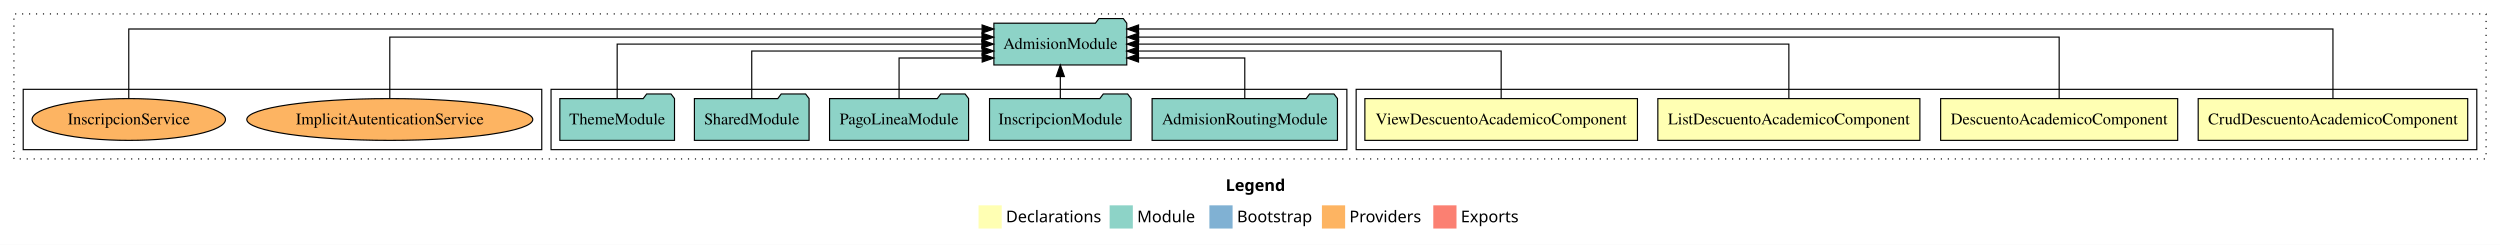
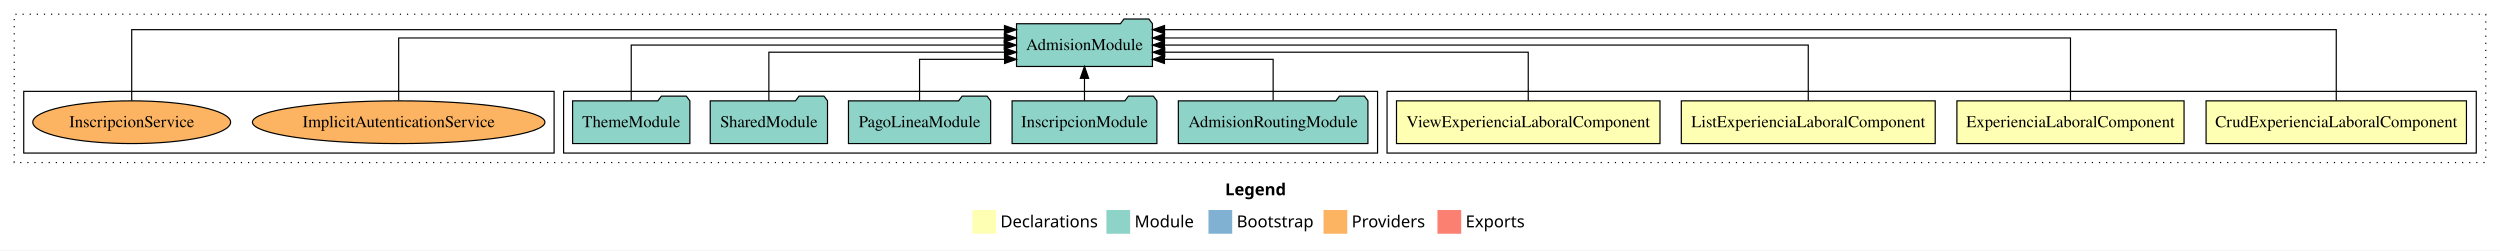
- <svg xmlns="http://www.w3.org/2000/svg" width="2155pt" height="211pt" viewBox="0.00 0.00 2155.00 211.00">
+ <svg xmlns="http://www.w3.org/2000/svg" width="2107pt" height="211pt" viewBox="0.00 0.00 2107.00 211.00">
  <g id="graph0" class="graph" transform="scale(1 1) rotate(0) translate(4 207)">
-     <polygon fill="#ffffff" stroke="transparent" points="-4,4 -4,-207 2151,-207 2151,4 -4,4" />
-     <text text-anchor="start" x="1052.509" y="-42.4" font-family="sans-serif" font-weight="bold" font-size="14.00" fill="#000000">Legend</text>
-     <polygon fill="#ffffb3" stroke="transparent" points="839.5,-10 839.5,-30 859.5,-30 859.5,-10 839.5,-10" />
-     <text text-anchor="start" x="863.129" y="-15.4" font-family="sans-serif" font-size="14.00" fill="#000000">  Declarations</text>
-     <polygon fill="#8dd3c7" stroke="transparent" points="952.5,-10 952.5,-30 972.5,-30 972.5,-10 952.5,-10" />
-     <text text-anchor="start" x="976.225" y="-15.4" font-family="sans-serif" font-size="14.00" fill="#000000">  Module</text>
-     <polygon fill="#80b1d3" stroke="transparent" points="1038.5,-10 1038.5,-30 1058.5,-30 1058.5,-10 1038.5,-10" />
-     <text text-anchor="start" x="1062.281" y="-15.4" font-family="sans-serif" font-size="14.00" fill="#000000">  Bootstrap</text>
-     <polygon fill="#fdb462" stroke="transparent" points="1135.5,-10 1135.5,-30 1155.5,-30 1155.5,-10 1135.5,-10" />
-     <text text-anchor="start" x="1159.173" y="-15.4" font-family="sans-serif" font-size="14.00" fill="#000000">  Providers</text>
-     <polygon fill="#fb8072" stroke="transparent" points="1231.5,-10 1231.5,-30 1251.5,-30 1251.5,-10 1231.5,-10" />
-     <text text-anchor="start" x="1255.226" y="-15.4" font-family="sans-serif" font-size="14.00" fill="#000000">  Exports</text>
+     <polygon fill="#ffffff" stroke="transparent" points="-4,4 -4,-207 2103,-207 2103,4 -4,4" />
+     <text text-anchor="start" x="1028.509" y="-42.4" font-family="sans-serif" font-weight="bold" font-size="14.00" fill="#000000">Legend</text>
+     <polygon fill="#ffffb3" stroke="transparent" points="815.5,-10 815.5,-30 835.5,-30 835.5,-10 815.5,-10" />
+     <text text-anchor="start" x="839.129" y="-15.4" font-family="sans-serif" font-size="14.00" fill="#000000">  Declarations</text>
+     <polygon fill="#8dd3c7" stroke="transparent" points="928.5,-10 928.5,-30 948.5,-30 948.5,-10 928.5,-10" />
+     <text text-anchor="start" x="952.225" y="-15.4" font-family="sans-serif" font-size="14.00" fill="#000000">  Module</text>
+     <polygon fill="#80b1d3" stroke="transparent" points="1014.5,-10 1014.5,-30 1034.5,-30 1034.5,-10 1014.5,-10" />
+     <text text-anchor="start" x="1038.281" y="-15.4" font-family="sans-serif" font-size="14.00" fill="#000000">  Bootstrap</text>
+     <polygon fill="#fdb462" stroke="transparent" points="1111.5,-10 1111.5,-30 1131.5,-30 1131.5,-10 1111.5,-10" />
+     <text text-anchor="start" x="1135.173" y="-15.4" font-family="sans-serif" font-size="14.00" fill="#000000">  Providers</text>
+     <polygon fill="#fb8072" stroke="transparent" points="1207.5,-10 1207.5,-30 1227.5,-30 1227.5,-10 1207.5,-10" />
+     <text text-anchor="start" x="1231.226" y="-15.4" font-family="sans-serif" font-size="14.00" fill="#000000">  Exports</text>
    <g id="clust1" class="cluster">
-       <polygon fill="none" stroke="#000000" stroke-dasharray="1,5" points="8,-70 8,-195 2139,-195 2139,-70 8,-70" />
+       <polygon fill="none" stroke="#000000" stroke-dasharray="1,5" points="8,-70 8,-195 2091,-195 2091,-70 8,-70" />
    </g>
    <g id="clust2" class="cluster">
-       <polygon fill="none" stroke="#000000" points="1165,-78 1165,-130 2131,-130 2131,-78 1165,-78" />
+       <polygon fill="none" stroke="#000000" points="1165,-78 1165,-130 2083,-130 2083,-78 1165,-78" />
    </g>
    <g id="clust7" class="cluster">
      <polygon fill="none" stroke="#000000" points="471,-78 471,-130 1157,-130 1157,-78 471,-78" />
    </g>
    <g id="clust10" class="cluster">
      <polygon fill="none" stroke="#000000" points="16,-78 16,-130 463,-130 463,-78 16,-78" />
    </g>
    <g id="node1" class="node">
-       <polygon fill="#ffffb3" stroke="#000000" points="2123.162,-122 1890.839,-122 1890.839,-86 2123.162,-86 2123.162,-122" />
-       <text text-anchor="middle" x="2007" y="-99.8" font-family="Times,serif" font-size="14.00" fill="#000000">CrudDescuentoAcademicoComponent</text>
+       <polygon fill="#ffffb3" stroke="#000000" points="2074.716,-122 1855.284,-122 1855.284,-86 2074.716,-86 2074.716,-122" />
+       <text text-anchor="middle" x="1965" y="-99.8" font-family="Times,serif" font-size="14.00" fill="#000000">CrudExperienciaLaboralComponent</text>
    </g>
    <g id="node5" class="node">
      <polygon fill="#8dd3c7" stroke="#000000" points="967.273,-187 964.273,-191 943.273,-191 940.273,-187 852.727,-187 852.727,-151 967.273,-151 967.273,-187" />
      <text text-anchor="middle" x="910" y="-164.8" font-family="Times,serif" font-size="14.00" fill="#000000">AdmisionModule</text>
    </g>
    <g id="edge1" class="edge">
-       <path fill="none" stroke="#000000" d="M2007,-122.091C2007,-145.133 2007,-182 2007,-182 2007,-182 977.435,-182 977.435,-182" />
-       <polygon fill="#000000" stroke="#000000" points="977.435,-178.5 967.435,-182 977.435,-185.5 977.435,-178.5" />
+       <path fill="none" stroke="#000000" d="M1965,-122.091C1965,-145.133 1965,-182 1965,-182 1965,-182 977.471,-182 977.471,-182" />
+       <polygon fill="#000000" stroke="#000000" points="977.471,-178.5 967.471,-182 977.471,-185.5 977.471,-178.5" />
    </g>
    <g id="node2" class="node">
-       <polygon fill="#ffffb3" stroke="#000000" points="1873.164,-122 1668.836,-122 1668.836,-86 1873.164,-86 1873.164,-122" />
-       <text text-anchor="middle" x="1771" y="-99.8" font-family="Times,serif" font-size="14.00" fill="#000000">DescuentoAcademicoComponent</text>
+       <polygon fill="#ffffb3" stroke="#000000" points="1836.718,-122 1645.282,-122 1645.282,-86 1836.718,-86 1836.718,-122" />
+       <text text-anchor="middle" x="1741" y="-99.8" font-family="Times,serif" font-size="14.00" fill="#000000">ExperienciaLaboralComponent</text>
    </g>
    <g id="edge2" class="edge">
-       <path fill="none" stroke="#000000" d="M1771,-122.284C1771,-143.321 1771,-175 1771,-175 1771,-175 977.494,-175 977.494,-175" />
-       <polygon fill="#000000" stroke="#000000" points="977.494,-171.5 967.494,-175 977.494,-178.5 977.494,-171.5" />
+       <path fill="none" stroke="#000000" d="M1741,-122.284C1741,-143.321 1741,-175 1741,-175 1741,-175 977.446,-175 977.446,-175" />
+       <polygon fill="#000000" stroke="#000000" points="977.446,-171.5 967.446,-175 977.446,-178.5 977.446,-171.5" />
    </g>
    <g id="node3" class="node">
-       <polygon fill="#ffffb3" stroke="#000000" points="1650.943,-122 1425.057,-122 1425.057,-86 1650.943,-86 1650.943,-122" />
-       <text text-anchor="middle" x="1538" y="-99.8" font-family="Times,serif" font-size="14.00" fill="#000000">ListDescuentoAcademicoComponent</text>
+       <polygon fill="#ffffb3" stroke="#000000" points="1626.997,-122 1413.003,-122 1413.003,-86 1626.997,-86 1626.997,-122" />
+       <text text-anchor="middle" x="1520" y="-99.8" font-family="Times,serif" font-size="14.00" fill="#000000">ListExperienciaLaboralComponent</text>
    </g>
    <g id="edge3" class="edge">
-       <path fill="none" stroke="#000000" d="M1538,-122.106C1538,-141.339 1538,-169 1538,-169 1538,-169 977.396,-169 977.396,-169" />
-       <polygon fill="#000000" stroke="#000000" points="977.396,-165.5 967.396,-169 977.396,-172.5 977.396,-165.5" />
+       <path fill="none" stroke="#000000" d="M1520,-122.106C1520,-141.339 1520,-169 1520,-169 1520,-169 977.387,-169 977.387,-169" />
+       <polygon fill="#000000" stroke="#000000" points="977.387,-165.5 967.387,-169 977.387,-172.5 977.387,-165.5" />
    </g>
    <g id="node4" class="node">
-       <polygon fill="#ffffb3" stroke="#000000" points="1407.483,-122 1172.517,-122 1172.517,-86 1407.483,-86 1407.483,-122" />
-       <text text-anchor="middle" x="1290" y="-99.8" font-family="Times,serif" font-size="14.00" fill="#000000">ViewDescuentoAcademicoComponent</text>
+       <polygon fill="#ffffb3" stroke="#000000" points="1395.037,-122 1172.963,-122 1172.963,-86 1395.037,-86 1395.037,-122" />
+       <text text-anchor="middle" x="1284" y="-99.8" font-family="Times,serif" font-size="14.00" fill="#000000">ViewExperienciaLaboralComponent</text>
    </g>
    <g id="edge4" class="edge">
-       <path fill="none" stroke="#000000" d="M1290,-122.022C1290,-139.373 1290,-163 1290,-163 1290,-163 977.301,-163 977.301,-163" />
-       <polygon fill="#000000" stroke="#000000" points="977.301,-159.5 967.301,-163 977.301,-166.5 977.301,-159.5" />
+       <path fill="none" stroke="#000000" d="M1284,-122.022C1284,-139.373 1284,-163 1284,-163 1284,-163 977.618,-163 977.618,-163" />
+       <polygon fill="#000000" stroke="#000000" points="977.618,-159.5 967.618,-163 977.618,-166.5 977.618,-159.5" />
    </g>
    <g id="node6" class="node">
      <polygon fill="#8dd3c7" stroke="#000000" points="1148.891,-122 1145.891,-126 1124.891,-126 1121.891,-122 989.109,-122 989.109,-86 1148.891,-86 1148.891,-122" />
      <text text-anchor="middle" x="1069" y="-99.8" font-family="Times,serif" font-size="14.00" fill="#000000">AdmisionRoutingModule</text>
    </g>
    <g id="edge5" class="edge">
      <path fill="none" stroke="#000000" d="M1069,-122.24C1069,-137.571 1069,-157 1069,-157 1069,-157 977.403,-157 977.403,-157" />
      <polygon fill="#000000" stroke="#000000" points="977.403,-153.5 967.403,-157 977.403,-160.5 977.403,-153.5" />
    </g>
    <g id="node7" class="node">
      <polygon fill="#8dd3c7" stroke="#000000" points="971.027,-122 968.027,-126 947.027,-126 944.027,-122 848.973,-122 848.973,-86 971.027,-86 971.027,-122" />
      <text text-anchor="middle" x="910" y="-99.8" font-family="Times,serif" font-size="14.00" fill="#000000">InscripcionModule</text>
    </g>
    <g id="edge6" class="edge">
      <path fill="none" stroke="#000000" d="M910,-122.106C910,-122.106 910,-140.991 910,-140.991" />
      <polygon fill="#000000" stroke="#000000" points="906.5,-140.991 910,-150.991 913.5,-140.991 906.5,-140.991" />
    </g>
    <g id="node8" class="node">
      <polygon fill="#8dd3c7" stroke="#000000" points="830.92,-122 827.92,-126 806.92,-126 803.92,-122 711.08,-122 711.08,-86 830.92,-86 830.92,-122" />
      <text text-anchor="middle" x="771" y="-99.8" font-family="Times,serif" font-size="14.00" fill="#000000">PagoLineaModule</text>
    </g>
    <g id="edge7" class="edge">
      <path fill="none" stroke="#000000" d="M771,-122.24C771,-137.571 771,-157 771,-157 771,-157 842.661,-157 842.661,-157" />
      <polygon fill="#000000" stroke="#000000" points="842.661,-160.5 852.661,-157 842.661,-153.5 842.661,-160.5" />
    </g>
    <g id="node9" class="node">
      <polygon fill="#8dd3c7" stroke="#000000" points="693.423,-122 690.423,-126 669.423,-126 666.423,-122 594.577,-122 594.577,-86 693.423,-86 693.423,-122" />
      <text text-anchor="middle" x="644" y="-99.8" font-family="Times,serif" font-size="14.00" fill="#000000">SharedModule</text>
    </g>
    <g id="edge8" class="edge">
      <path fill="none" stroke="#000000" d="M644,-122.022C644,-139.373 644,-163 644,-163 644,-163 842.609,-163 842.609,-163" />
      <polygon fill="#000000" stroke="#000000" points="842.61,-166.5 852.609,-163 842.609,-159.5 842.61,-166.5" />
    </g>
    <g id="node10" class="node">
      <polygon fill="#8dd3c7" stroke="#000000" points="577.423,-122 574.423,-126 553.423,-126 550.423,-122 478.577,-122 478.577,-86 577.423,-86 577.423,-122" />
      <text text-anchor="middle" x="528" y="-99.8" font-family="Times,serif" font-size="14.00" fill="#000000">ThemeModule</text>
    </g>
    <g id="edge9" class="edge">
      <path fill="none" stroke="#000000" d="M528,-122.106C528,-141.339 528,-169 528,-169 528,-169 842.397,-169 842.397,-169" />
      <polygon fill="#000000" stroke="#000000" points="842.397,-172.5 852.397,-169 842.397,-165.5 842.397,-172.5" />
    </g>
    <g id="node11" class="node">
      <ellipse fill="#fdb462" stroke="#000000" cx="332" cy="-104" rx="123.265" ry="18" />
      <text text-anchor="middle" x="332" y="-99.8" font-family="Times,serif" font-size="14.00" fill="#000000">ImplicitAutenticationService</text>
    </g>
    <g id="edge10" class="edge">
      <path fill="none" stroke="#000000" d="M332,-122.284C332,-143.321 332,-175 332,-175 332,-175 842.466,-175 842.466,-175" />
      <polygon fill="#000000" stroke="#000000" points="842.466,-178.5 852.466,-175 842.466,-171.5 842.466,-178.5" />
    </g>
    <g id="node12" class="node">
      <ellipse fill="#fdb462" stroke="#000000" cx="107" cy="-104" rx="83.364" ry="18" />
      <text text-anchor="middle" x="107" y="-99.8" font-family="Times,serif" font-size="14.00" fill="#000000">InscripcionService</text>
    </g>
    <g id="edge11" class="edge">
      <path fill="none" stroke="#000000" d="M107,-122.091C107,-145.133 107,-182 107,-182 107,-182 842.572,-182 842.572,-182" />
      <polygon fill="#000000" stroke="#000000" points="842.572,-185.5 852.572,-182 842.572,-178.5 842.572,-185.5" />
    </g>
  </g>
</svg>
